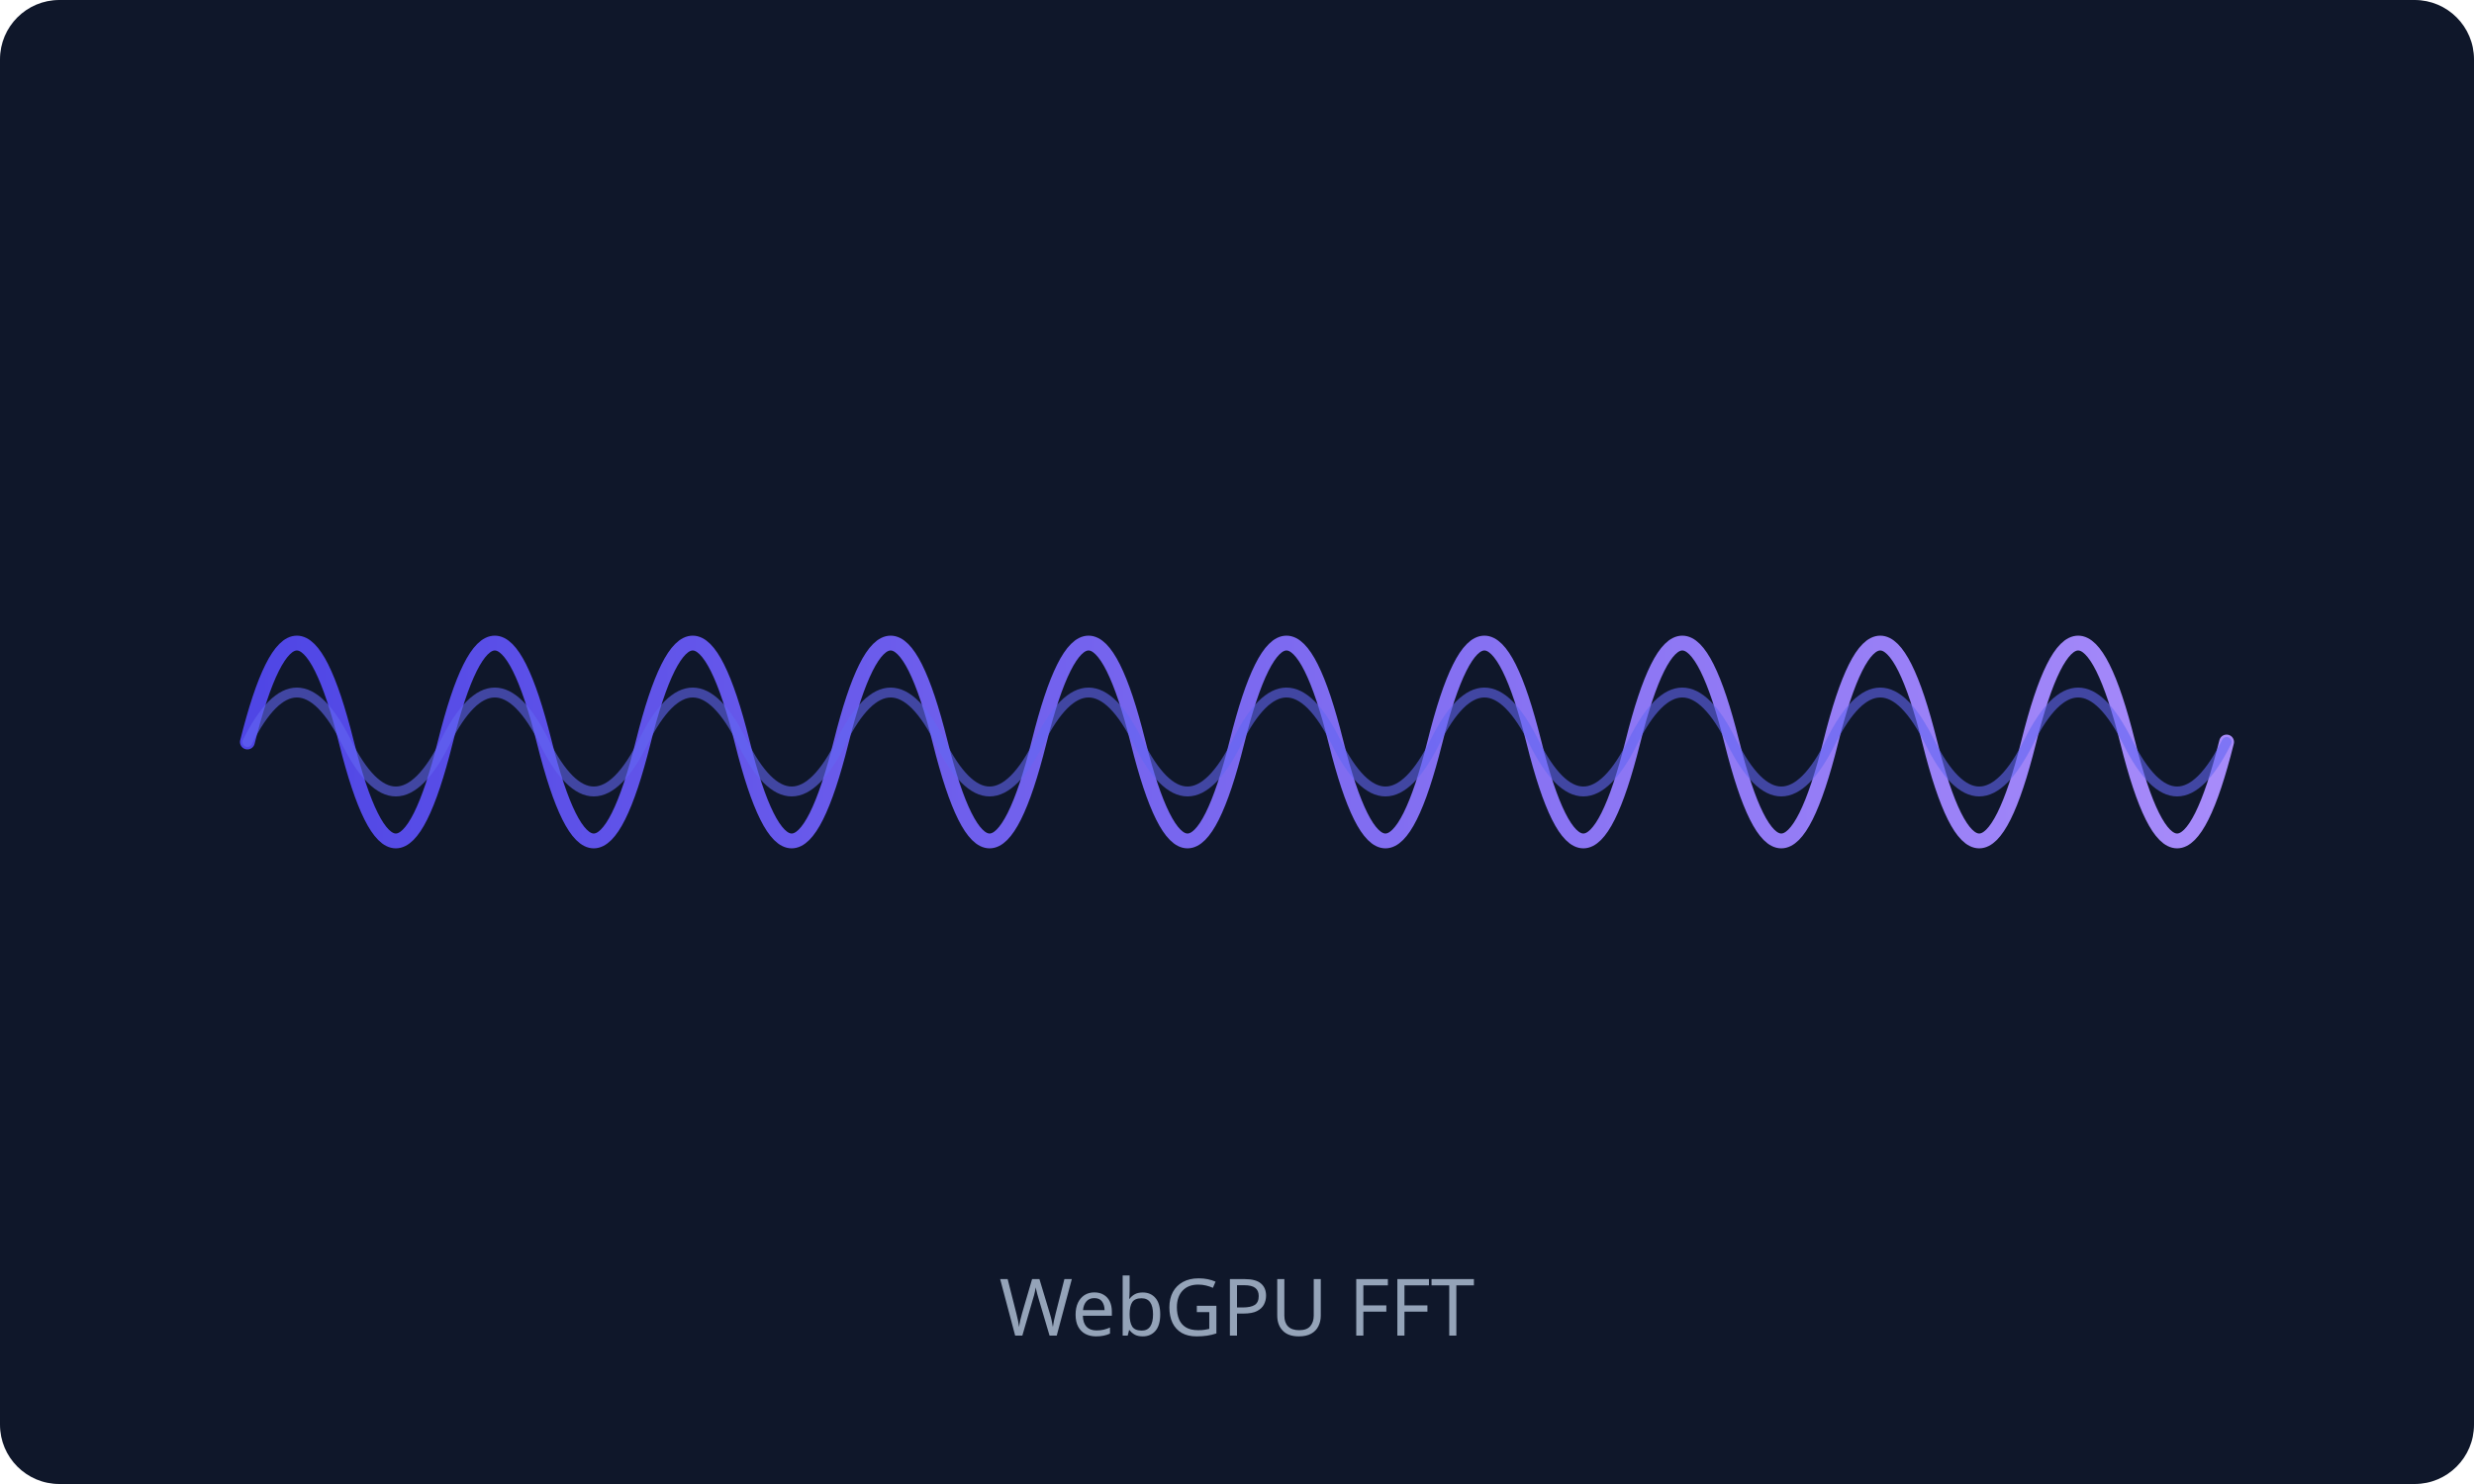
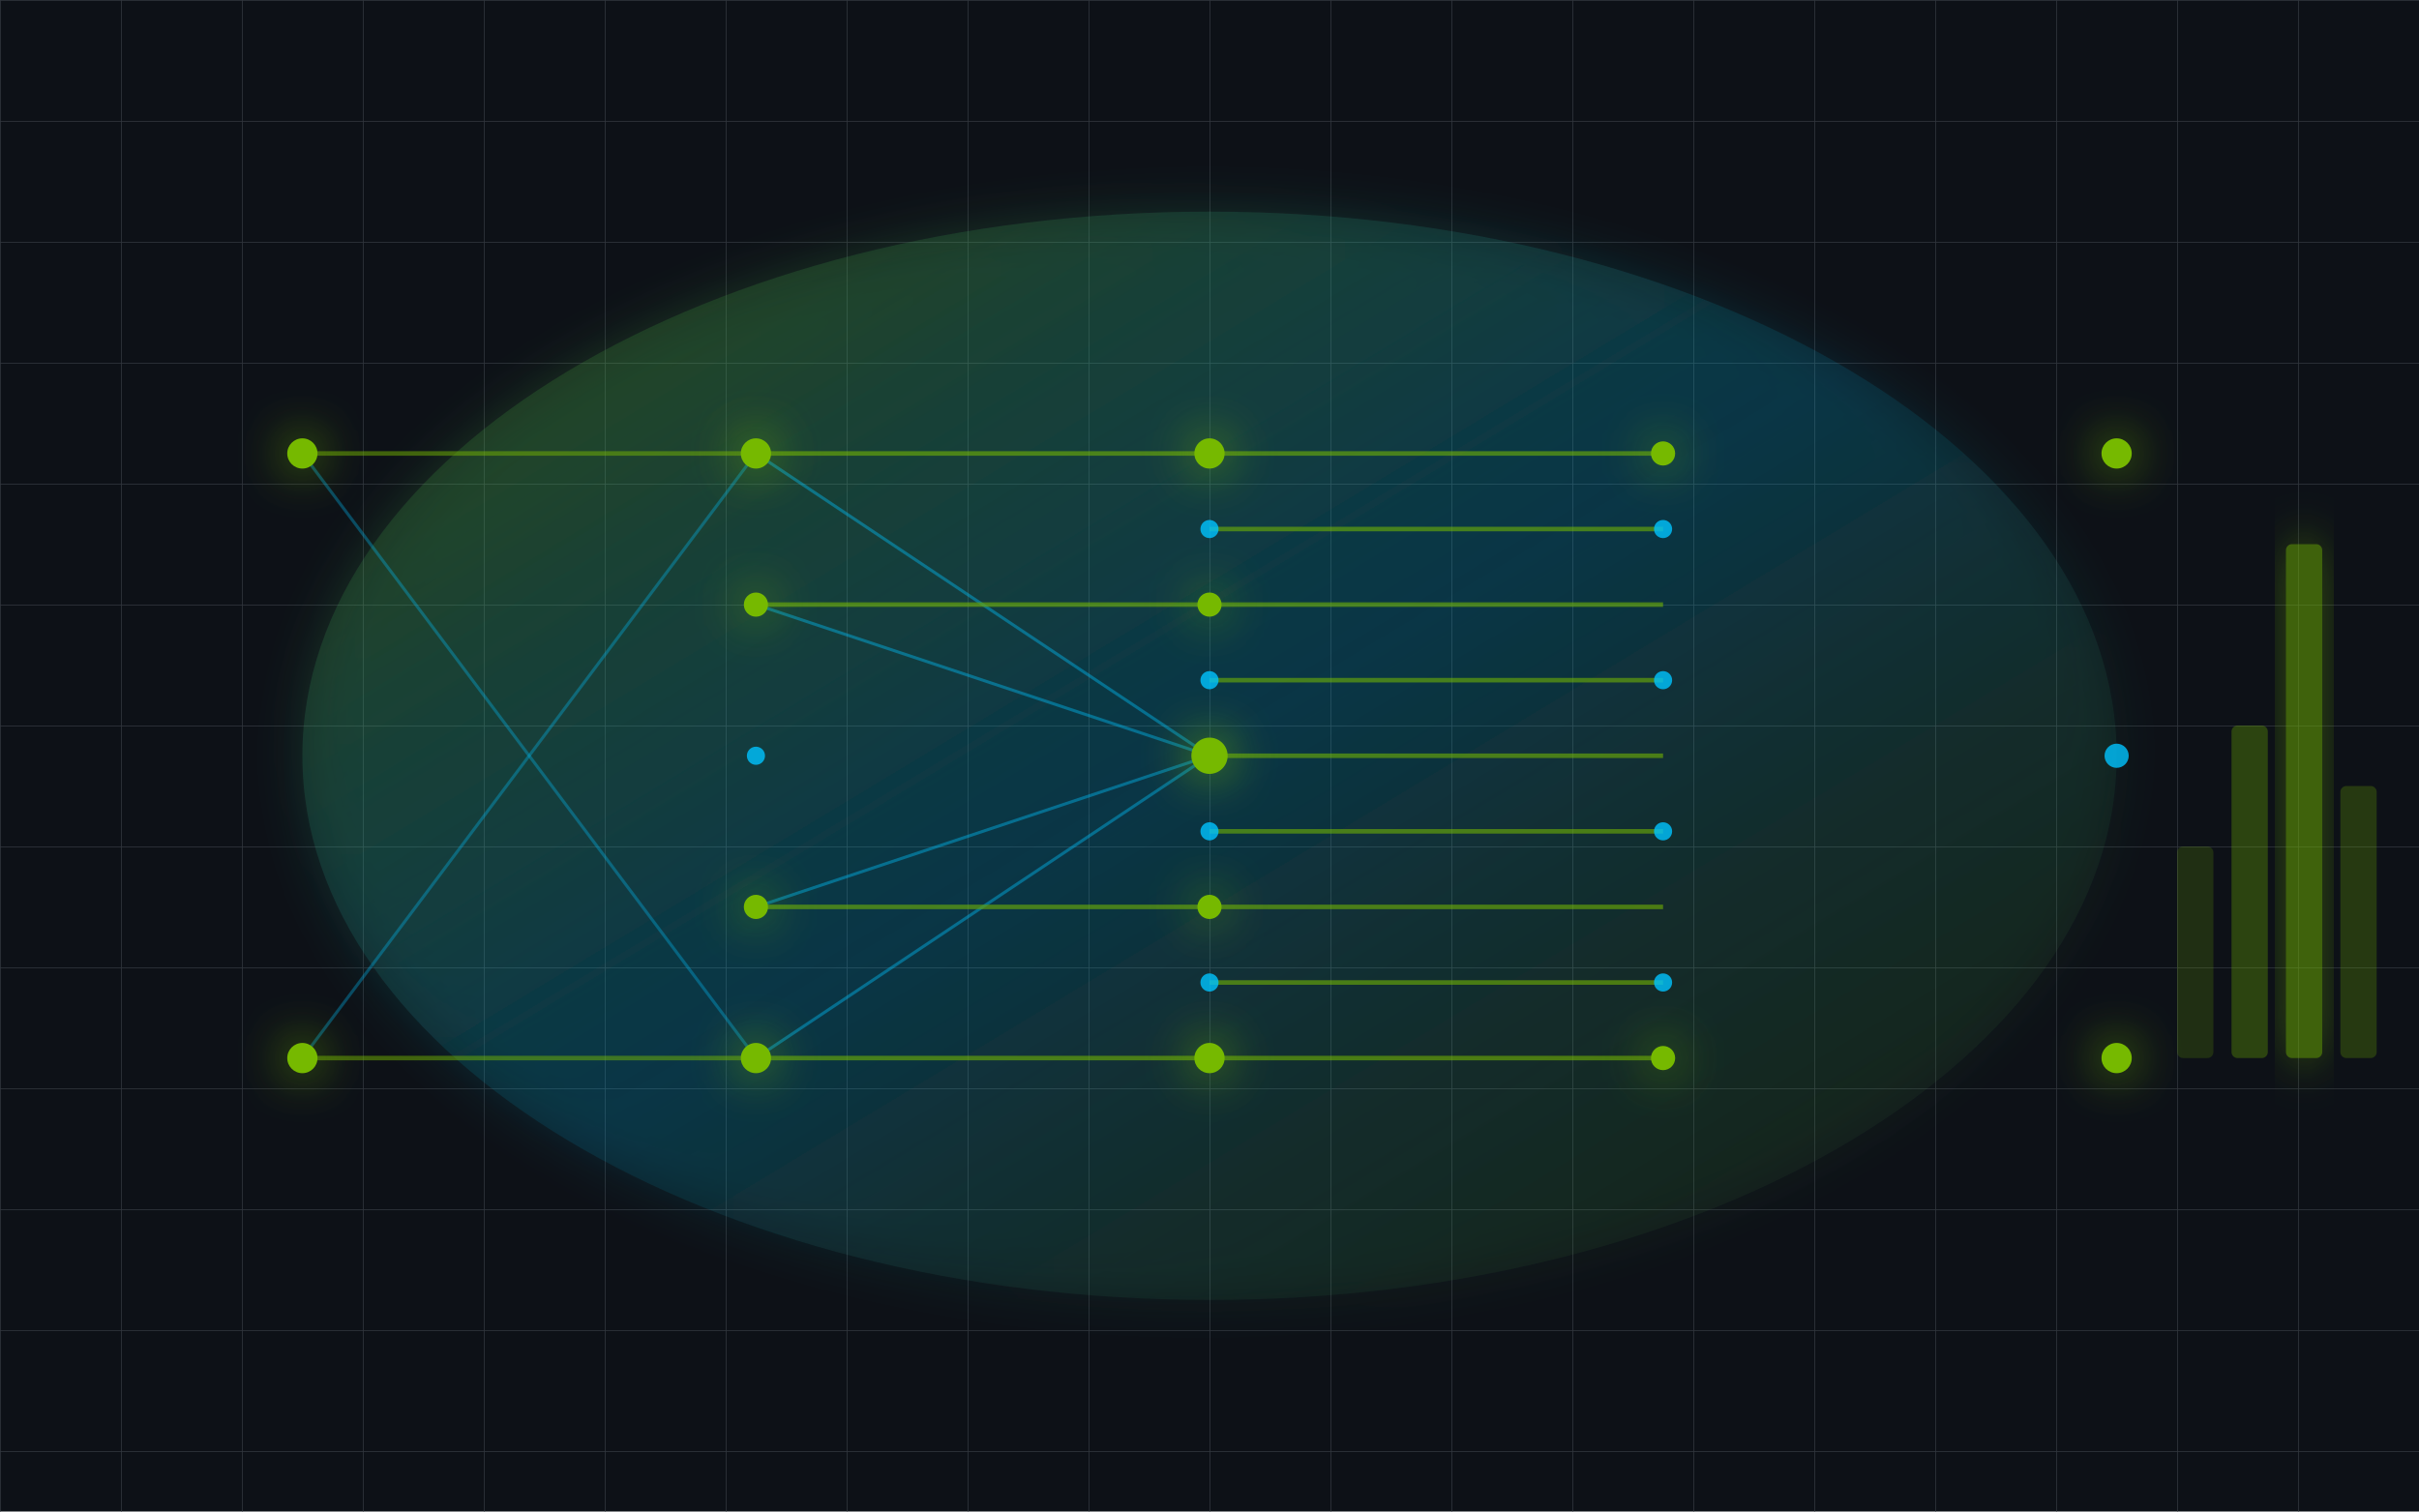
- <svg xmlns="http://www.w3.org/2000/svg" viewBox="0 0 500 300" width="500" height="300">
+ <svg xmlns="http://www.w3.org/2000/svg" viewBox="0 0 800 500" width="800" height="500">
  <defs>
-     <linearGradient id="waveGrad" x1="0%" y1="0%" x2="100%" y2="0%">
-       <stop offset="0%" stop-color="#4f46e5" />
-       <stop offset="100%" stop-color="#a78bfa" />
+     <linearGradient id="hg" x1="0%" y1="0%" x2="100%" y2="100%">
+       <stop offset="0%" stop-color="#76b900" stop-opacity="0.6" />
+       <stop offset="50%" stop-color="#00c3ff" stop-opacity="0.3" />
+       <stop offset="100%" stop-color="#76b900" stop-opacity="0.1" />
    </linearGradient>
+     <filter id="hglow" x="-30%" y="-30%" width="160%" height="160%">
+       <feGaussianBlur stdDeviation="8" result="b" />
+       <feMerge>
+         <feMergeNode in="b" />
+         <feMergeNode in="SourceGraphic" />
+       </feMerge>
+     </filter>
+     <pattern id="grid" width="40" height="40" patternUnits="userSpaceOnUse">
+       <path d="M 40 0 L 0 0 0 40" fill="none" stroke="#30363d" stroke-width="0.5" />
+     </pattern>
  </defs>
-   <rect width="500" height="300" fill="#0f172a" rx="12" />
-   <g transform="translate(50, 150)">
-     <path d="M0 0 Q10 -40 20 0 Q30 40 40 0 Q50 -40 60 0 Q70 40 80 0 Q90 -40 100 0 Q110 40 120 0 Q130 -40 140 0 Q150 40 160 0 Q170 -40 180 0 Q190 40 200 0 Q210 -40 220 0 Q230 40 240 0 Q250 -40 260 0 Q270 40 280 0 Q290 -40 300 0 Q310 40 320 0 Q330 -40 340 0 Q350 40 360 0 Q370 -40 380 0 Q390 40 400 0" fill="none" stroke="url(#waveGrad)" stroke-width="3" stroke-linecap="round">
-       <animate attributeName="d" dur="4s" repeatCount="indefinite" values="M0 0 Q10 -40 20 0 Q30 40 40 0 Q50 -40 60 0 Q70 40 80 0 Q90 -40 100 0 Q110 40 120 0 Q130 -40 140 0 Q150 40 160 0 Q170 -40 180 0 Q190 40 200 0 Q210 -40 220 0 Q230 40 240 0 Q250 -40 260 0 Q270 40 280 0 Q290 -40 300 0 Q310 40 320 0 Q330 -40 340 0 Q350 40 360 0 Q370 -40 380 0 Q390 40 400 0;                 M0 0 Q10 40 20 0 Q30 -40 40 0 Q50 40 60 0 Q70 -40 80 0 Q90 40 100 0 Q110 -40 120 0 Q130 40 140 0 Q150 -40 160 0 Q170 40 180 0 Q190 -40 200 0 Q210 40 220 0 Q230 -40 240 0 Q250 40 260 0 Q270 -40 280 0 Q290 40 300 0 Q310 -40 320 0 Q330 40 340 0 Q350 -40 360 0 Q370 40 380 0 Q390 -40 400 0;                 M0 0 Q10 -40 20 0 Q30 40 40 0 Q50 -40 60 0 Q70 40 80 0 Q90 -40 100 0 Q110 40 120 0 Q130 -40 140 0 Q150 40 160 0 Q170 -40 180 0 Q190 40 200 0 Q210 -40 220 0 Q230 40 240 0 Q250 -40 260 0 Q270 40 280 0 Q290 -40 300 0 Q310 40 320 0 Q330 -40 340 0 Q350 40 360 0 Q370 -40 380 0 Q390 40 400 0" />
-     </path>
-     <path d="M0 0 Q10 -20 20 0 Q30 20 40 0 Q50 -20 60 0 Q70 20 80 0 Q90 -20 100 0 Q110 20 120 0 Q130 -20 140 0 Q150 20 160 0 Q170 -20 180 0 Q190 20 200 0 Q210 -20 220 0 Q230 20 240 0 Q250 -20 260 0 Q270 20 280 0 Q290 -20 300 0 Q310 20 320 0 Q330 -20 340 0 Q350 20 360 0 Q370 -20 380 0 Q390 20 400 0" fill="none" stroke="#6366f1" stroke-width="2" stroke-linecap="round" opacity="0.6">
-       <animate attributeName="d" dur="3s" repeatCount="indefinite" values="M0 0 Q10 -20 20 0 Q30 20 40 0 Q50 -20 60 0 Q70 20 80 0 Q90 -20 100 0 Q110 20 120 0 Q130 -20 140 0 Q150 20 160 0 Q170 -20 180 0 Q190 20 200 0 Q210 -20 220 0 Q230 20 240 0 Q250 -20 260 0 Q270 20 280 0 Q290 -20 300 0 Q310 20 320 0 Q330 -20 340 0 Q350 20 360 0 Q370 -20 380 0 Q390 20 400 0;                 M0 0 Q10 20 20 0 Q30 -20 40 0 Q50 20 60 0 Q70 -20 80 0 Q90 20 100 0 Q110 -20 120 0 Q130 20 140 0 Q150 -20 160 0 Q170 20 180 0 Q190 -20 200 0 Q210 20 220 0 Q230 -20 240 0 Q250 20 260 0 Q270 -20 280 0 Q290 20 300 0 Q310 -20 320 0 Q330 20 340 0 Q350 -20 360 0 Q370 20 380 0 Q390 -20 400 0;                 M0 0 Q10 -20 20 0 Q30 20 40 0 Q50 -20 60 0 Q70 20 80 0 Q90 -20 100 0 Q110 20 120 0 Q130 -20 140 0 Q150 20 160 0 Q170 -20 180 0 Q190 20 200 0 Q210 -20 220 0 Q230 20 240 0 Q250 -20 260 0 Q270 20 280 0 Q290 -20 300 0 Q310 20 320 0 Q330 -20 340 0 Q350 20 360 0 Q370 -20 380 0 Q390 20 400 0" />
-     </path>
+   <rect width="800" height="500" fill="#0d1117" />
+   <rect width="800" height="500" fill="url(#grid)" />
+   <ellipse cx="400" cy="250" rx="300" ry="180" fill="url(#hg)" opacity="0.4" filter="url(#hglow)" />
+   <g opacity="0.8">
+     <line x1="100" y1="150" x2="250" y2="150" stroke="#76b900" stroke-width="1.5" opacity="0.6" />
+     <line x1="100" y1="350" x2="250" y2="350" stroke="#76b900" stroke-width="1.5" opacity="0.6" />
+     <line x1="100" y1="150" x2="250" y2="350" stroke="#00c3ff" stroke-width="1" opacity="0.4" />
+     <line x1="100" y1="350" x2="250" y2="150" stroke="#00c3ff" stroke-width="1" opacity="0.4" />
+     <line x1="250" y1="150" x2="400" y2="150" stroke="#76b900" stroke-width="1.5" opacity="0.7" />
+     <line x1="250" y1="350" x2="400" y2="350" stroke="#76b900" stroke-width="1.5" opacity="0.7" />
+     <line x1="250" y1="150" x2="400" y2="250" stroke="#00c3ff" stroke-width="1" opacity="0.5" />
+     <line x1="250" y1="350" x2="400" y2="250" stroke="#00c3ff" stroke-width="1" opacity="0.5" />
+     <line x1="250" y1="200" x2="400" y2="200" stroke="#76b900" stroke-width="1.5" opacity="0.7" />
+     <line x1="250" y1="300" x2="400" y2="300" stroke="#76b900" stroke-width="1.5" opacity="0.7" />
+     <line x1="250" y1="200" x2="400" y2="250" stroke="#00c3ff" stroke-width="1" opacity="0.5" />
+     <line x1="250" y1="300" x2="400" y2="250" stroke="#00c3ff" stroke-width="1" opacity="0.5" />
+     <line x1="400" y1="150" x2="550" y2="150" stroke="#76b900" stroke-width="1.5" opacity="0.7" />
+     <line x1="400" y1="350" x2="550" y2="350" stroke="#76b900" stroke-width="1.5" opacity="0.7" />
+     <line x1="400" y1="200" x2="550" y2="200" stroke="#76b900" stroke-width="1.5" opacity="0.7" />
+     <line x1="400" y1="300" x2="550" y2="300" stroke="#76b900" stroke-width="1.5" opacity="0.7" />
+     <line x1="400" y1="250" x2="550" y2="250" stroke="#76b900" stroke-width="1.5" opacity="0.7" />
+     <line x1="400" y1="175" x2="550" y2="175" stroke="#76b900" stroke-width="1.5" opacity="0.7" />
+     <line x1="400" y1="325" x2="550" y2="325" stroke="#76b900" stroke-width="1.5" opacity="0.7" />
+     <line x1="400" y1="225" x2="550" y2="225" stroke="#76b900" stroke-width="1.5" opacity="0.7" />
+     <line x1="400" y1="275" x2="550" y2="275" stroke="#76b900" stroke-width="1.5" opacity="0.7" />
+     <line x1="550" y1="150" x2="700" y2="150" stroke="#76b900" stroke-width="2" opacity="0.9" filter="url(#hglow)" />
+     <line x1="550" y1="350" x2="700" y2="350" stroke="#76b900" stroke-width="2" opacity="0.9" filter="url(#hglow)" />
+     <line x1="550" y1="200" x2="700" y2="200" stroke="#76b900" stroke-width="2" opacity="0.9" filter="url(#hglow)" />
+     <line x1="550" y1="300" x2="700" y2="300" stroke="#76b900" stroke-width="2" opacity="0.9" filter="url(#hglow)" />
+     <line x1="550" y1="250" x2="700" y2="250" stroke="#76b900" stroke-width="3" opacity="1" filter="url(#hglow)" />
+     <line x1="550" y1="175" x2="700" y2="175" stroke="#76b900" stroke-width="2" opacity="0.9" filter="url(#hglow)" />
+     <line x1="550" y1="325" x2="700" y2="325" stroke="#76b900" stroke-width="2" opacity="0.9" filter="url(#hglow)" />
+     <line x1="550" y1="225" x2="700" y2="225" stroke="#76b900" stroke-width="2" opacity="0.9" filter="url(#hglow)" />
+     <line x1="550" y1="275" x2="700" y2="275" stroke="#76b900" stroke-width="2" opacity="0.9" filter="url(#hglow)" />
  </g>
-   <text x="250" y="270" text-anchor="middle" fill="#94a3b8" font-family="system-ui" font-size="16" font-weight="500">WebGPU FFT</text>
+   <g fill="#76b900" filter="url(#hglow)">
+     <circle cx="100" cy="150" r="5" />
+     <circle cx="100" cy="350" r="5" />
+     <circle cx="250" cy="150" r="5" />
+     <circle cx="250" cy="350" r="5" />
+     <circle cx="250" cy="200" r="4" />
+     <circle cx="250" cy="300" r="4" />
+     <circle cx="400" cy="150" r="5" />
+     <circle cx="400" cy="350" r="5" />
+     <circle cx="400" cy="200" r="4" />
+     <circle cx="400" cy="300" r="4" />
+     <circle cx="400" cy="250" r="6" />
+     <circle cx="550" cy="150" r="4" />
+     <circle cx="550" cy="350" r="4" />
+     <circle cx="700" cy="150" r="5" />
+     <circle cx="700" cy="350" r="5" />
+   </g>
+   <g fill="#00c3ff" opacity="0.8">
+     <circle cx="250" cy="250" r="3" />
+     <circle cx="400" cy="175" r="3" />
+     <circle cx="400" cy="325" r="3" />
+     <circle cx="400" cy="225" r="3" />
+     <circle cx="400" cy="275" r="3" />
+     <circle cx="550" cy="175" r="3" />
+     <circle cx="550" cy="325" r="3" />
+     <circle cx="550" cy="225" r="3" />
+     <circle cx="550" cy="275" r="3" />
+     <circle cx="700" cy="250" r="4" />
+   </g>
+   <g opacity="0.6">
+     <rect x="720" y="280" width="12" height="70" rx="2" fill="#76b900" opacity="0.3" />
+     <rect x="738" y="240" width="12" height="110" rx="2" fill="#76b900" opacity="0.5" />
+     <rect x="756" y="180" width="12" height="170" rx="2" fill="#76b900" opacity="0.8" filter="url(#hglow)" />
+     <rect x="774" y="260" width="12" height="90" rx="2" fill="#76b900" opacity="0.4" />
+   </g>
</svg>
